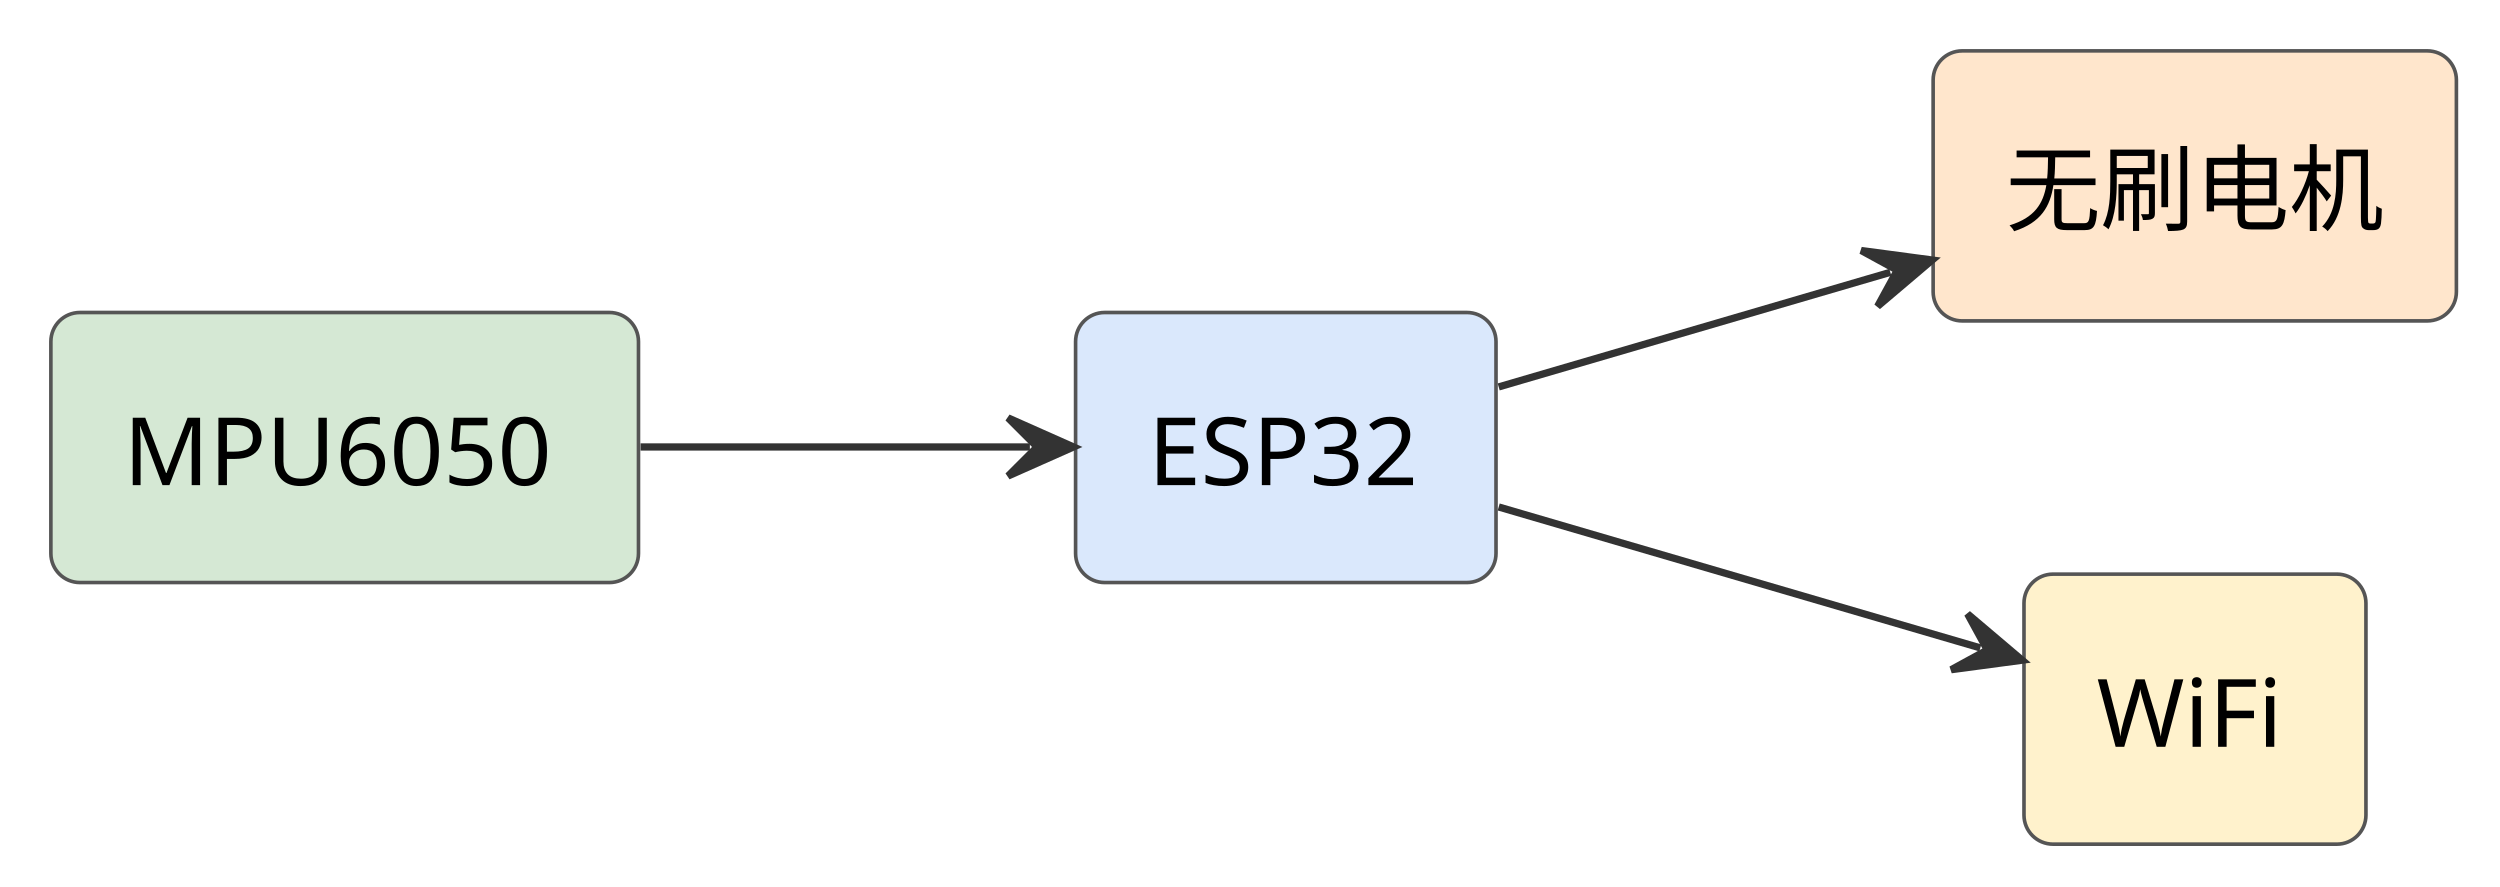
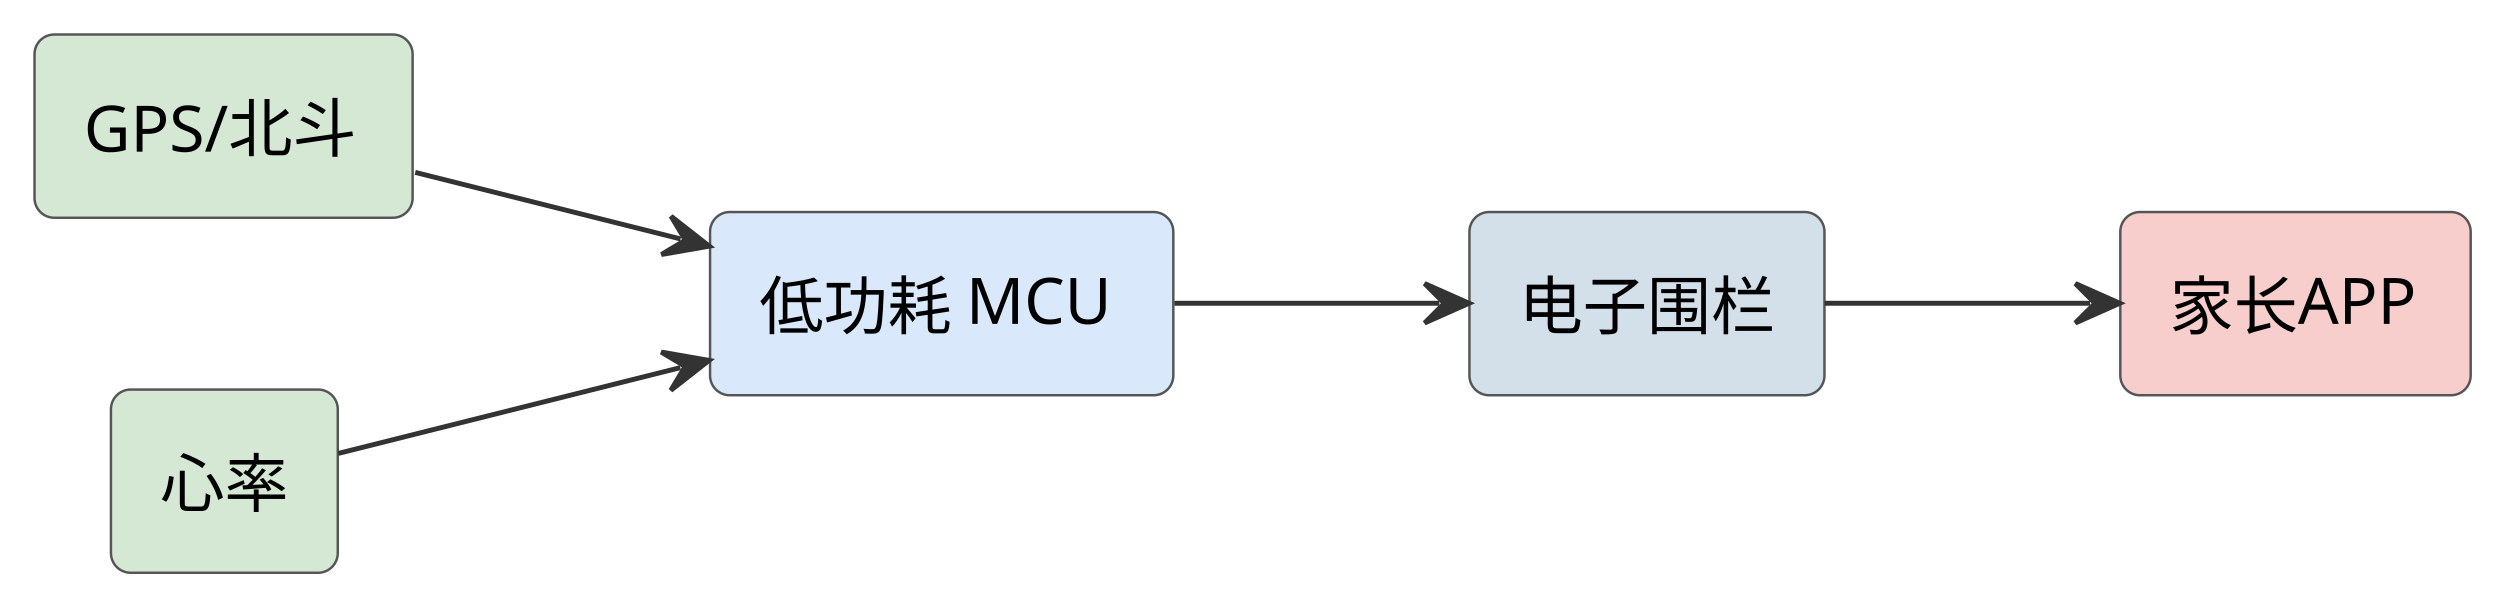
- <svg xmlns="http://www.w3.org/2000/svg" contentStyleType="text/css" height="122px" preserveAspectRatio="none" style="width:344px;height:122px;background:#FFFFFF;" version="1.1" viewBox="0 0 344 122" width="344px" zoomAndPan="magnify">
+ <svg xmlns="http://www.w3.org/2000/svg" contentStyleType="text/css" height="122px" preserveAspectRatio="none" style="width:507px;height:122px;background:#FFFFFF;" version="1.1" viewBox="0 0 507 122" width="507px" zoomAndPan="magnify">
  <defs />
  <g>
-     <g id="elem_imu">
-       <rect fill="#D5E8D4" height="37.158" rx="4" ry="4" style="stroke:#555555;stroke-width:0.5;" width="80.855" x="7" y="43" />
-       <text fill="#000000" font-family="Microsoft YaHei" font-size="13" lengthAdjust="spacing" textLength="60.855" x="17" y="66.755">MPU6050</text>
+     <g id="elem_gps">
+       <rect fill="#D5E8D4" height="37.158" rx="4" ry="4" style="stroke:#555555;stroke-width:0.5;" width="76.678" x="7" y="7" />
+       <text fill="#000000" font-family="Microsoft YaHei" font-size="13" lengthAdjust="spacing" textLength="56.678" x="17" y="30.755">GPS/北斗</text>
    </g>
-     <g id="elem_esp">
-       <rect fill="#DAE8FC" height="37.158" rx="4" ry="4" style="stroke:#555555;stroke-width:0.5;" width="57.851" x="148" y="43" />
-       <text fill="#000000" font-family="Microsoft YaHei" font-size="13" lengthAdjust="spacing" textLength="37.851" x="158" y="66.755">ESP32</text>
+     <g id="elem_hr">
+       <rect fill="#D5E8D4" height="37.158" rx="4" ry="4" style="stroke:#555555;stroke-width:0.5;" width="46" x="22.5" y="79" />
+       <text fill="#000000" font-family="Microsoft YaHei" font-size="13" lengthAdjust="spacing" textLength="26" x="32.5" y="102.755">心率</text>
    </g>
-     <g id="elem_motor">
-       <rect fill="#FFE6CC" height="37.158" rx="4" ry="4" style="stroke:#555555;stroke-width:0.5;" width="72" x="266" y="7" />
-       <text fill="#000000" font-family="Microsoft YaHei" font-size="13" lengthAdjust="spacing" textLength="52" x="276" y="30.755">无刷电机</text>
+     <g id="elem_mcu">
+       <rect fill="#DAE8FC" height="37.158" rx="4" ry="4" style="stroke:#555555;stroke-width:0.5;" width="93.95" x="144" y="43" />
+       <text fill="#000000" font-family="Microsoft YaHei" font-size="13" lengthAdjust="spacing" textLength="73.95" x="154" y="66.755">低功耗 MCU</text>
    </g>
-     <g id="elem_wifi">
-       <rect fill="#FFF2CC" height="37.158" rx="4" ry="4" style="stroke:#555555;stroke-width:0.5;" width="47.054" x="278.5" y="79" />
-       <text fill="#000000" font-family="Microsoft YaHei" font-size="13" lengthAdjust="spacing" textLength="27.054" x="288.5" y="102.755">WiFi</text>
+     <g id="elem_fence">
+       <rect fill="#D3E0EA" height="37.158" rx="4" ry="4" style="stroke:#555555;stroke-width:0.5;" width="72" x="298" y="43" />
+       <text fill="#000000" font-family="Microsoft YaHei" font-size="13" lengthAdjust="spacing" textLength="52" x="308" y="66.755">电子围栏</text>
    </g>
-     <g id="link_imu_esp">
-       <path d="M88.14,61.5 C107.44,61.5 124.2,61.5 141.71,61.5 " fill="none" id="imu-to-esp" style="stroke:#333333;stroke-width:1.0;" />
-       <polygon fill="#333333" points="147.71,61.5,138.71,57.5,142.71,61.5,138.71,65.5,147.71,61.5" style="stroke:#333333;stroke-width:1.0;" />
+     <g id="elem_app">
+       <rect fill="#F8CECC" height="37.158" rx="4" ry="4" style="stroke:#555555;stroke-width:0.5;" width="71.054" x="430" y="43" />
+       <text fill="#000000" font-family="Microsoft YaHei" font-size="13" lengthAdjust="spacing" textLength="51.054" x="440" y="66.755">家长APP</text>
    </g>
-     <g id="link_esp_motor">
-       <path d="M206.22,53.24 C223.95,48.05 241.202,43.007 260.112,37.467 " fill="none" id="esp-to-motor" style="stroke:#333333;stroke-width:1.0;" />
-       <polygon fill="#333333" points="265.87,35.78,256.108,34.472,261.072,37.186,258.358,42.149,265.87,35.78" style="stroke:#333333;stroke-width:1.0;" />
+     <g id="link_gps_mcu">
+       <path d="M84.2,34.96 C102.47,39.54 118.75,43.631 138.02,48.461 " fill="none" id="gps-to-mcu" style="stroke:#333333;stroke-width:1.0;" />
+       <polygon fill="#333333" points="143.84,49.92,136.083,43.852,138.99,48.704,134.137,51.612,143.84,49.92" style="stroke:#333333;stroke-width:1.0;" />
    </g>
-     <g id="link_esp_wifi">
-       <path d="M206.22,69.76 C228.06,76.15 252.172,83.204 272.492,89.154 " fill="none" id="esp-to-wifi" style="stroke:#333333;stroke-width:1.0;" />
-       <polygon fill="#333333" points="278.25,90.84,270.737,84.472,273.452,89.435,268.489,92.15,278.25,90.84" style="stroke:#333333;stroke-width:1.0;" />
+     <g id="link_hr_mcu">
+       <path d="M68.61,91.95 C88.58,86.94 112.79,80.87 137.98,74.55 " fill="none" id="hr-to-mcu" style="stroke:#333333;stroke-width:1.0;" />
+       <polygon fill="#333333" points="143.8,73.09,134.097,71.4,138.95,74.307,136.044,79.16,143.8,73.09" style="stroke:#333333;stroke-width:1.0;" />
+     </g>
+     <g id="link_mcu_fence">
+       <path d="M238.17,61.5 C257.61,61.5 273.85,61.5 291.91,61.5 " fill="none" id="mcu-to-fence" style="stroke:#333333;stroke-width:1.0;" />
+       <polygon fill="#333333" points="297.91,61.5,288.91,57.5,292.91,61.5,288.91,65.5,297.91,61.5" style="stroke:#333333;stroke-width:1.0;" />
+     </g>
+     <g id="link_fence_app">
+       <path d="M370.04,61.5 C388.62,61.5 405.36,61.5 423.88,61.5 " fill="none" id="fence-to-app" style="stroke:#333333;stroke-width:1.0;" />
+       <polygon fill="#333333" points="429.88,61.5,420.88,57.5,424.88,61.5,420.88,65.5,429.88,61.5" style="stroke:#333333;stroke-width:1.0;" />
    </g>
  </g>
</svg>
